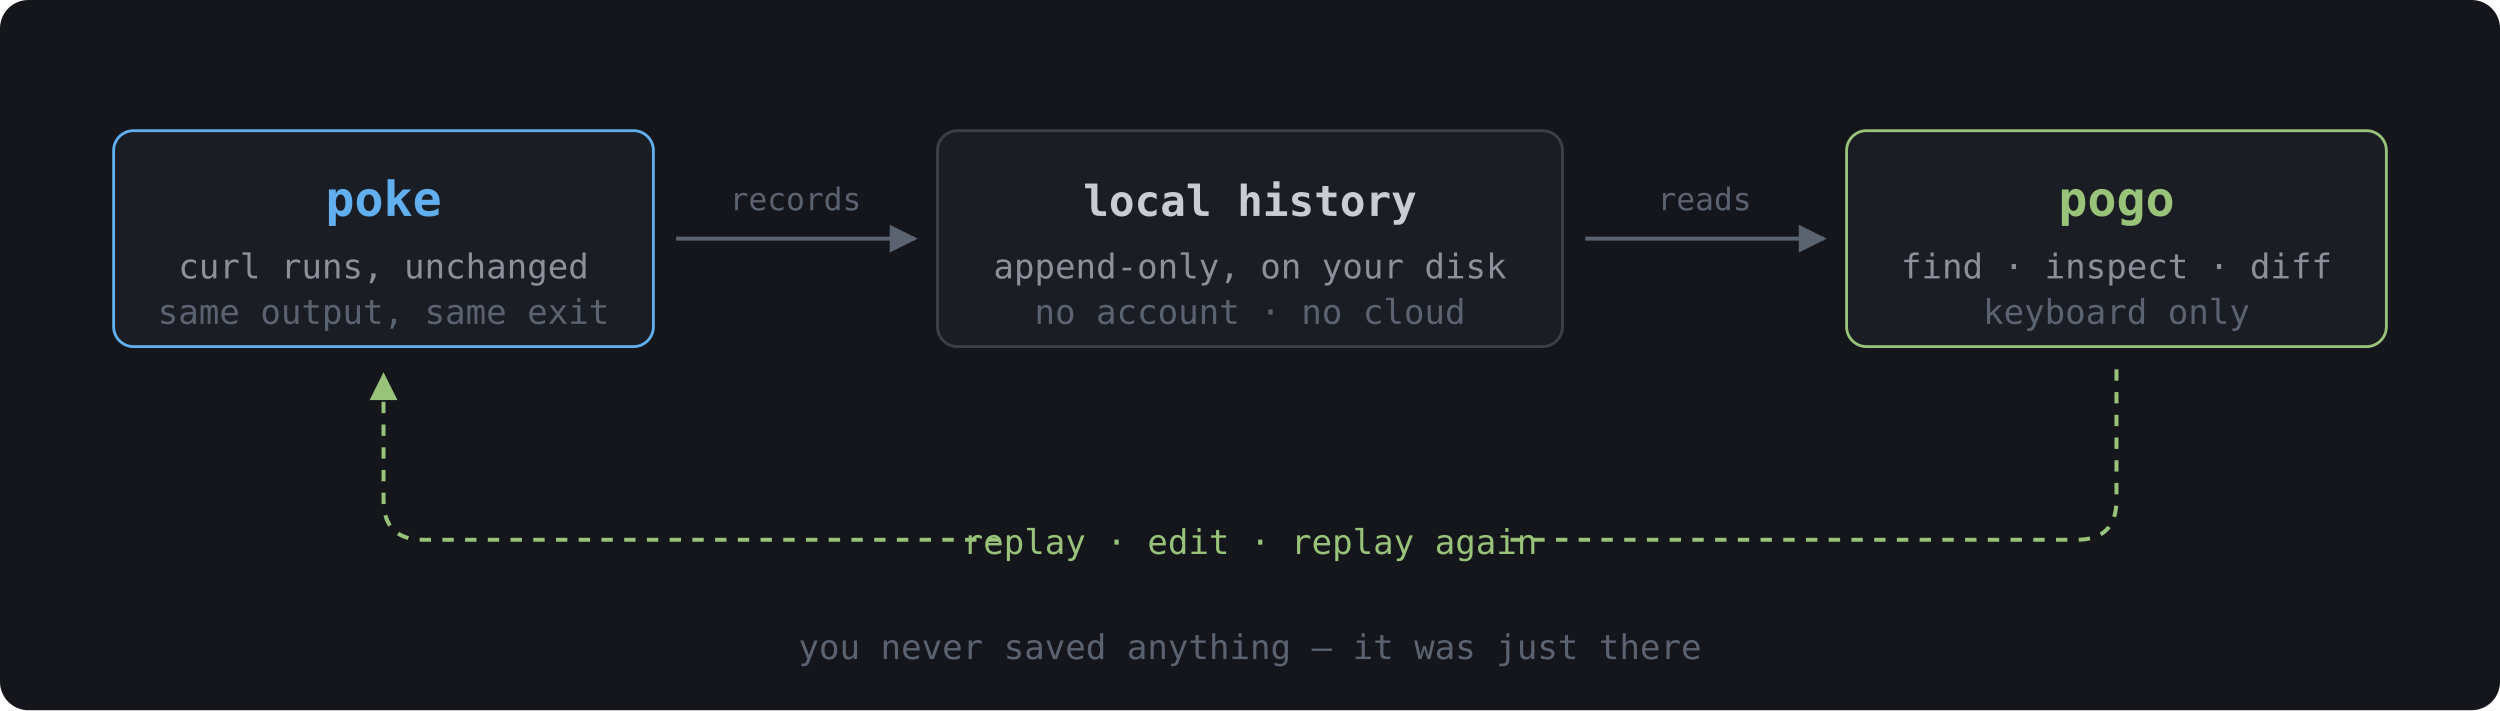
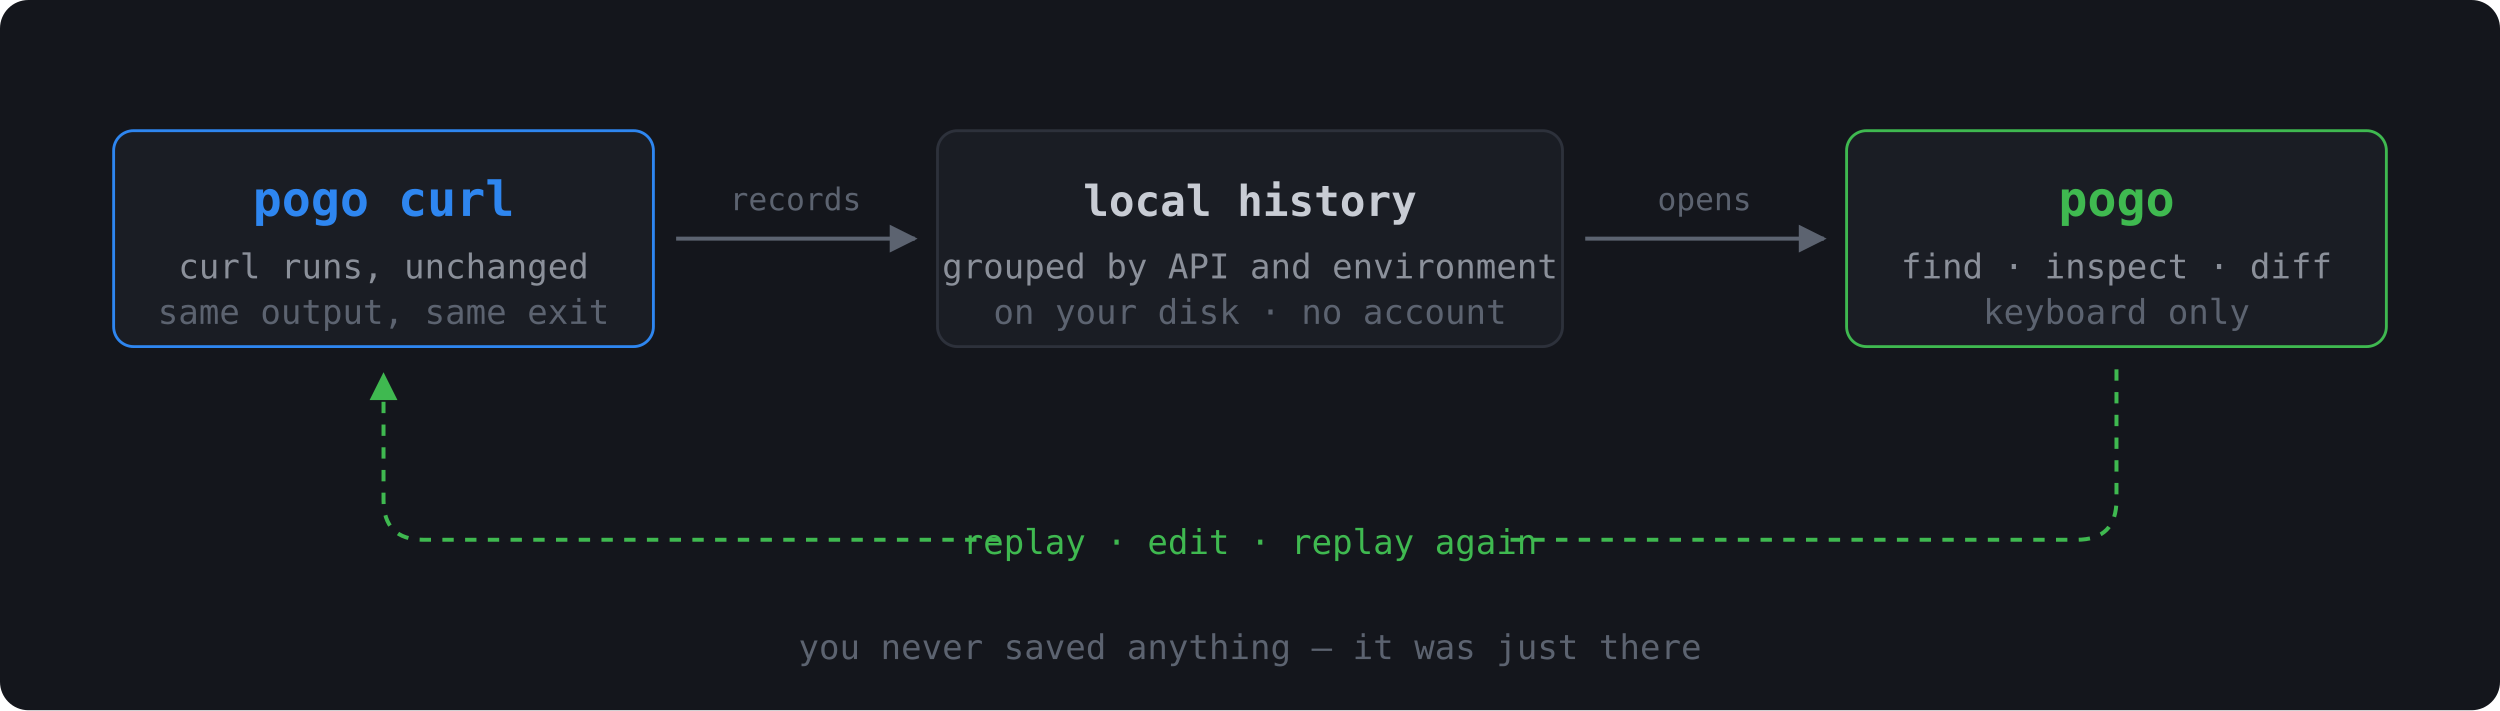
- <svg xmlns="http://www.w3.org/2000/svg" width="880" height="250" viewBox="0 0 880 250" font-family="ui-monospace,SFMono-Regular,Menlo,Consolas,'DejaVu Sans Mono',monospace" role="img" aria-label="poke runs the request and records it; pogo browses, replays and edits it">
+ <svg xmlns="http://www.w3.org/2000/svg" width="880" height="250" viewBox="0 0 880 250" font-family="ui-monospace,SFMono-Regular,Menlo,Consolas,'DejaVu Sans Mono',monospace" role="img" aria-label="pogo curl runs the request and records it; pogo browses, replays and edits it">
  <rect width="880" height="250" rx="10" fill="#14161c" />
  <defs>
    <marker id="arrow" viewBox="0 0 10 10" refX="9" refY="5" markerWidth="7" markerHeight="7" orient="auto">
      <path d="M0 0 L10 5 L0 10 z" fill="#5c6370" />
    </marker>
    <marker id="arrowBack" viewBox="0 0 10 10" refX="9" refY="5" markerWidth="7" markerHeight="7" orient="auto">
-       <path d="M0 0 L10 5 L0 10 z" fill="#98c379" />
+       <path d="M0 0 L10 5 L0 10 z" fill="#3FB950" />
    </marker>
  </defs>
-   <rect x="40" y="46" width="190" height="76" rx="7" fill="#1a1d24" stroke="#61afef" stroke-width="1" />
-   <text x="135" y="76" text-anchor="middle" font-size="17" font-weight="600" fill="#61afef">poke</text>
+   <rect x="40" y="46" width="190" height="76" rx="7" fill="#1a1d24" stroke="#2E86F0" stroke-width="1" />
+   <text x="135" y="76" text-anchor="middle" font-size="17" font-weight="600" fill="#2E86F0">pogo curl</text>
  <text x="135" y="98" text-anchor="middle" font-size="12" fill="#8b909a">curl runs, unchanged</text>
  <text x="135" y="114" text-anchor="middle" font-size="12" fill="#5c6370">same output, same exit</text>
  <line x1="238" y1="84" x2="322" y2="84" stroke="#5c6370" stroke-width="1.4" marker-end="url(#arrow)" />
  <text x="280" y="74" text-anchor="middle" font-size="11" fill="#5c6370">records</text>
-   <rect x="330" y="46" width="220" height="76" rx="7" fill="#1a1d24" stroke="#3b4048" stroke-width="1" />
+   <rect x="330" y="46" width="220" height="76" rx="7" fill="#1a1d24" stroke="#2d313b" stroke-width="1" />
  <text x="440" y="76" text-anchor="middle" font-size="15" font-weight="600" fill="#c8ccd4">local history</text>
-   <text x="440" y="98" text-anchor="middle" font-size="12" fill="#8b909a">append-only, on your disk</text>
-   <text x="440" y="114" text-anchor="middle" font-size="12" fill="#5c6370">no account · no cloud</text>
+   <text x="440" y="98" text-anchor="middle" font-size="12" fill="#8b909a">grouped by API and environment</text>
+   <text x="440" y="114" text-anchor="middle" font-size="12" fill="#5c6370">on your disk · no account</text>
  <line x1="558" y1="84" x2="642" y2="84" stroke="#5c6370" stroke-width="1.4" marker-end="url(#arrow)" />
-   <text x="600" y="74" text-anchor="middle" font-size="11" fill="#5c6370">reads</text>
-   <rect x="650" y="46" width="190" height="76" rx="7" fill="#1a1d24" stroke="#98c379" stroke-width="1" />
-   <text x="745" y="76" text-anchor="middle" font-size="17" font-weight="600" fill="#98c379">pogo</text>
+   <text x="600" y="74" text-anchor="middle" font-size="11" fill="#5c6370">opens</text>
+   <rect x="650" y="46" width="190" height="76" rx="7" fill="#1a1d24" stroke="#3FB950" stroke-width="1" />
+   <text x="745" y="76" text-anchor="middle" font-size="17" font-weight="600" fill="#3FB950">pogo</text>
  <text x="745" y="98" text-anchor="middle" font-size="12" fill="#8b909a">find · inspect · diff</text>
  <text x="745" y="114" text-anchor="middle" font-size="12" fill="#5c6370">keyboard only</text>
-   <path d="M745 130 L745 176 Q745 190 731 190 L149 190 Q135 190 135 176 L135 132" fill="none" stroke="#98c379" stroke-width="1.4" stroke-dasharray="4 4" marker-end="url(#arrowBack)" />
+   <path d="M745 130 L745 176 Q745 190 731 190 L149 190 Q135 190 135 176 L135 132" fill="none" stroke="#3FB950" stroke-width="1.4" stroke-dasharray="4 4" marker-end="url(#arrowBack)" />
  <rect x="352" y="176" width="176" height="28" rx="5" fill="#14161c" />
-   <text x="440" y="195" text-anchor="middle" font-size="12" fill="#98c379">replay · edit · replay again</text>
+   <text x="440" y="195" text-anchor="middle" font-size="12" fill="#3FB950">replay · edit · replay again</text>
  <text x="440" y="232" text-anchor="middle" font-size="12" fill="#5c6370">
    you never saved anything — it was just there
  </text>
</svg>
